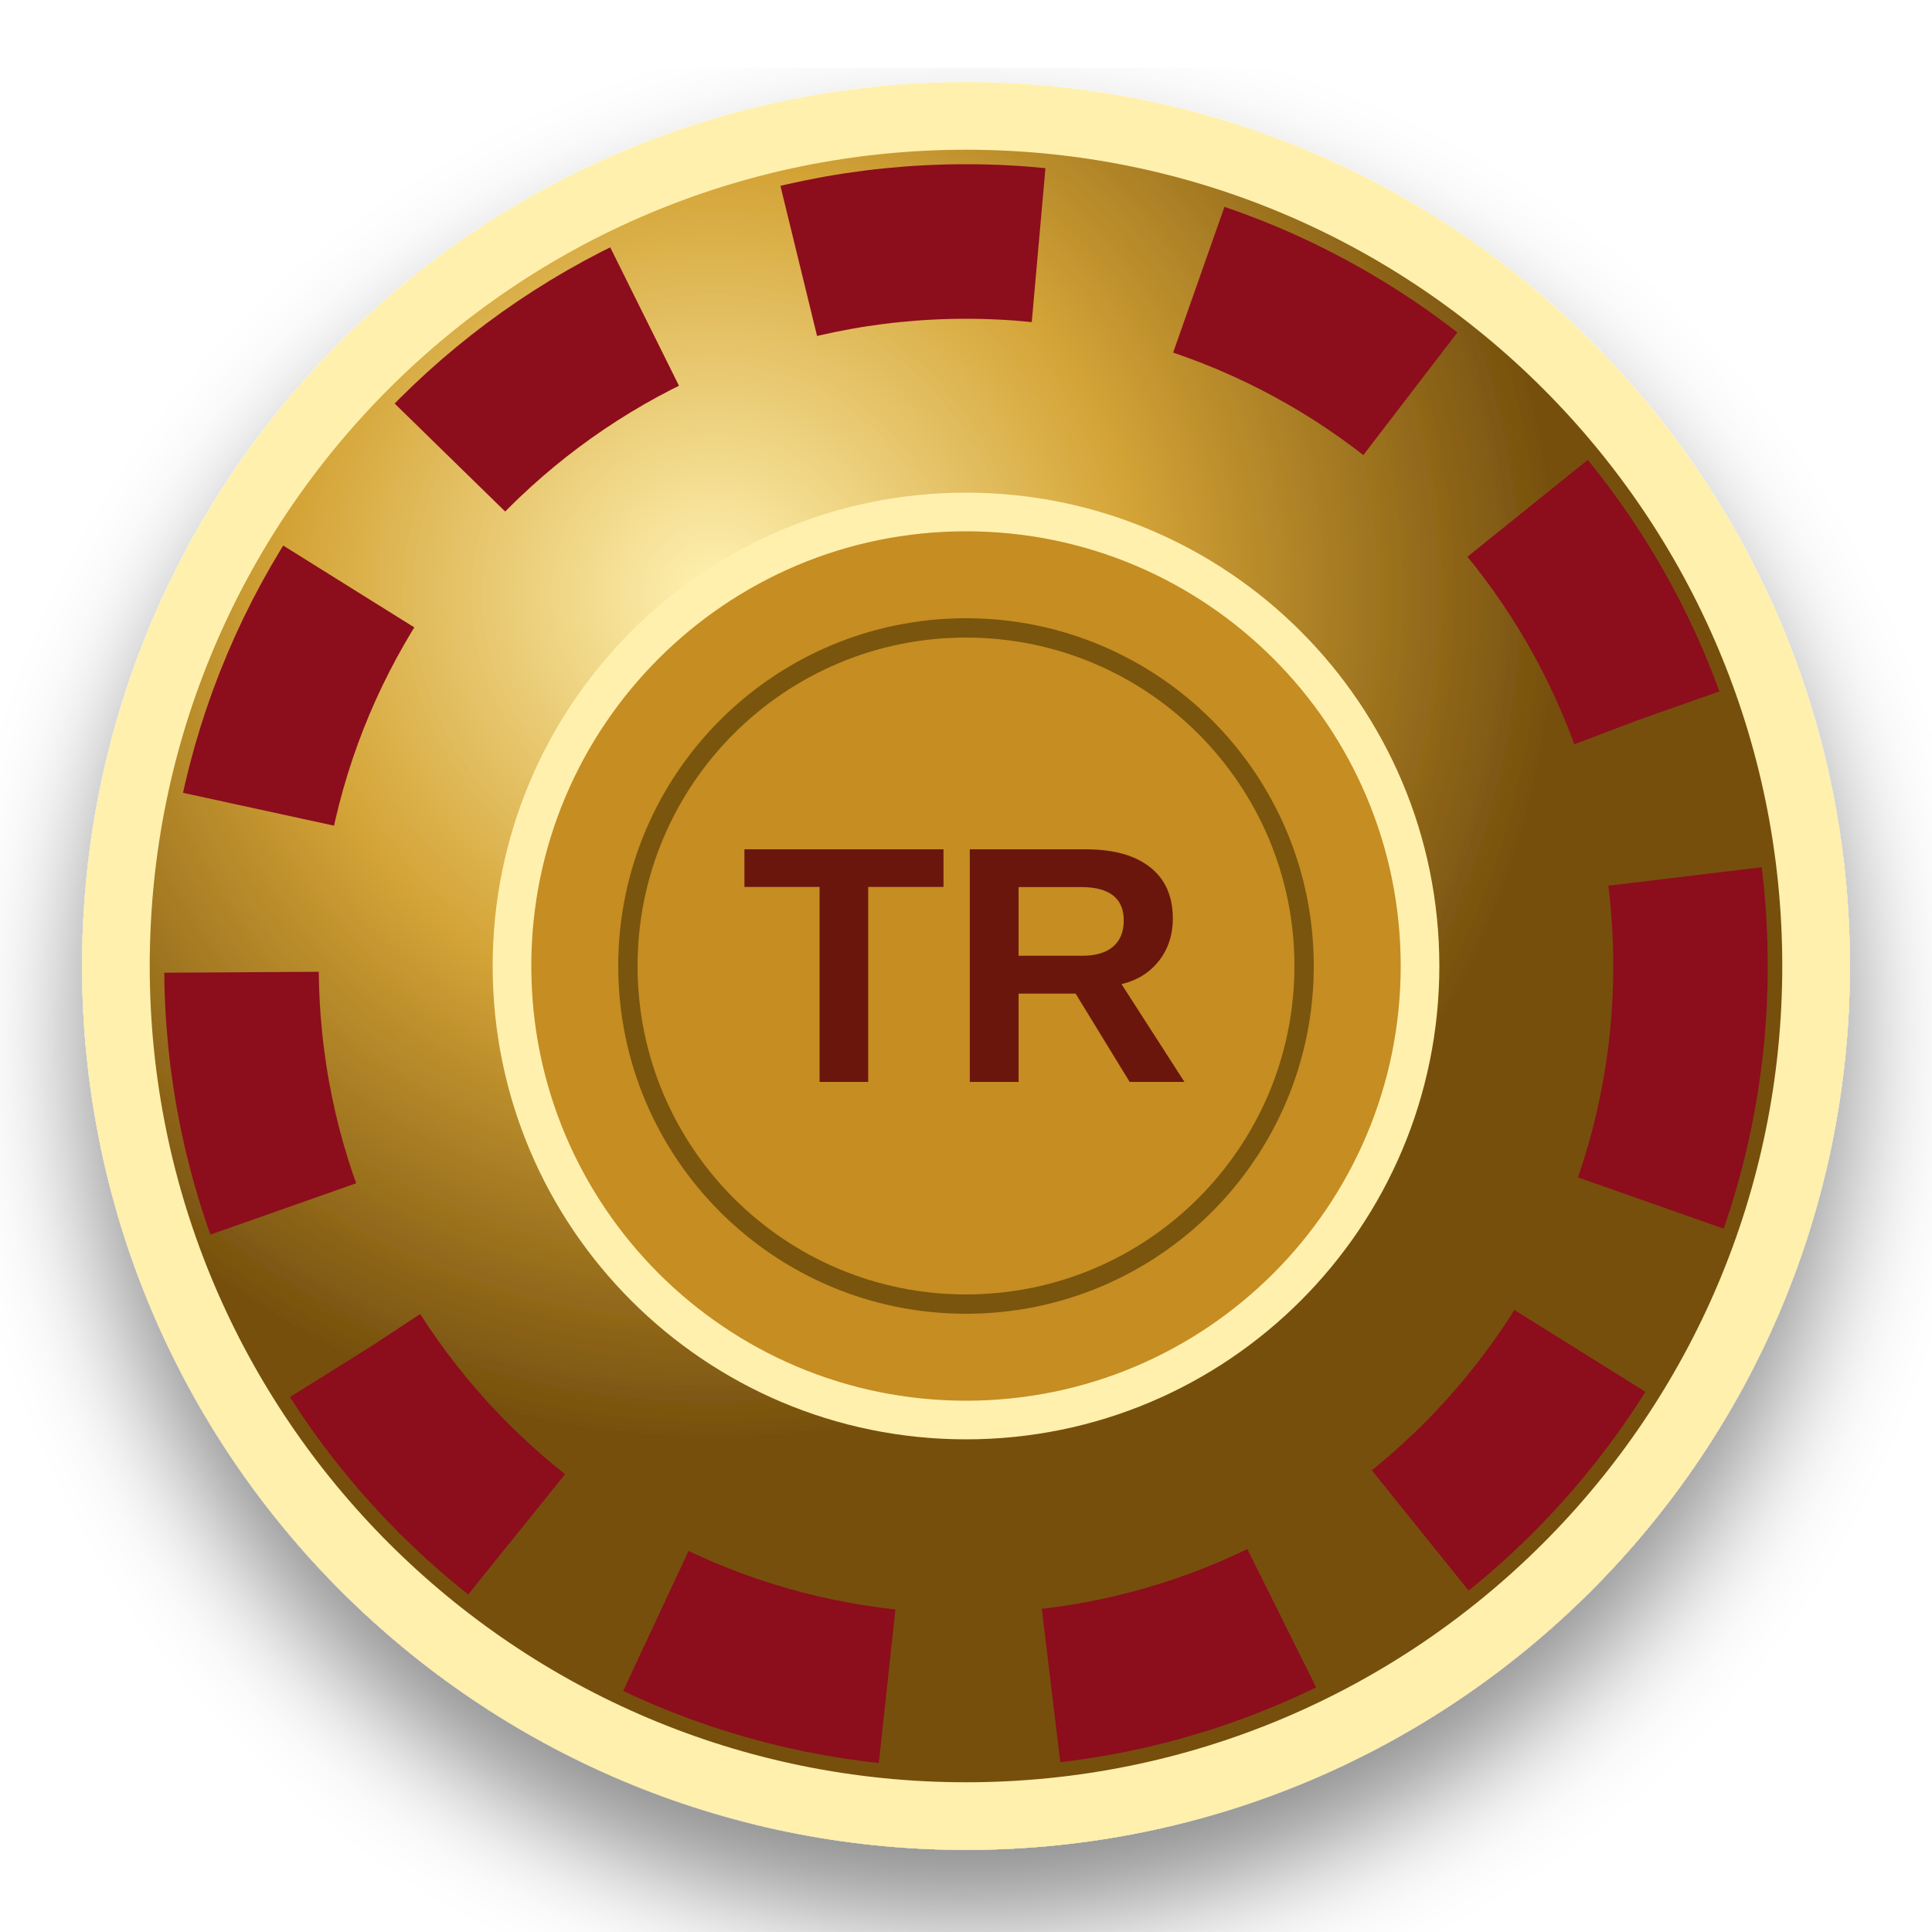
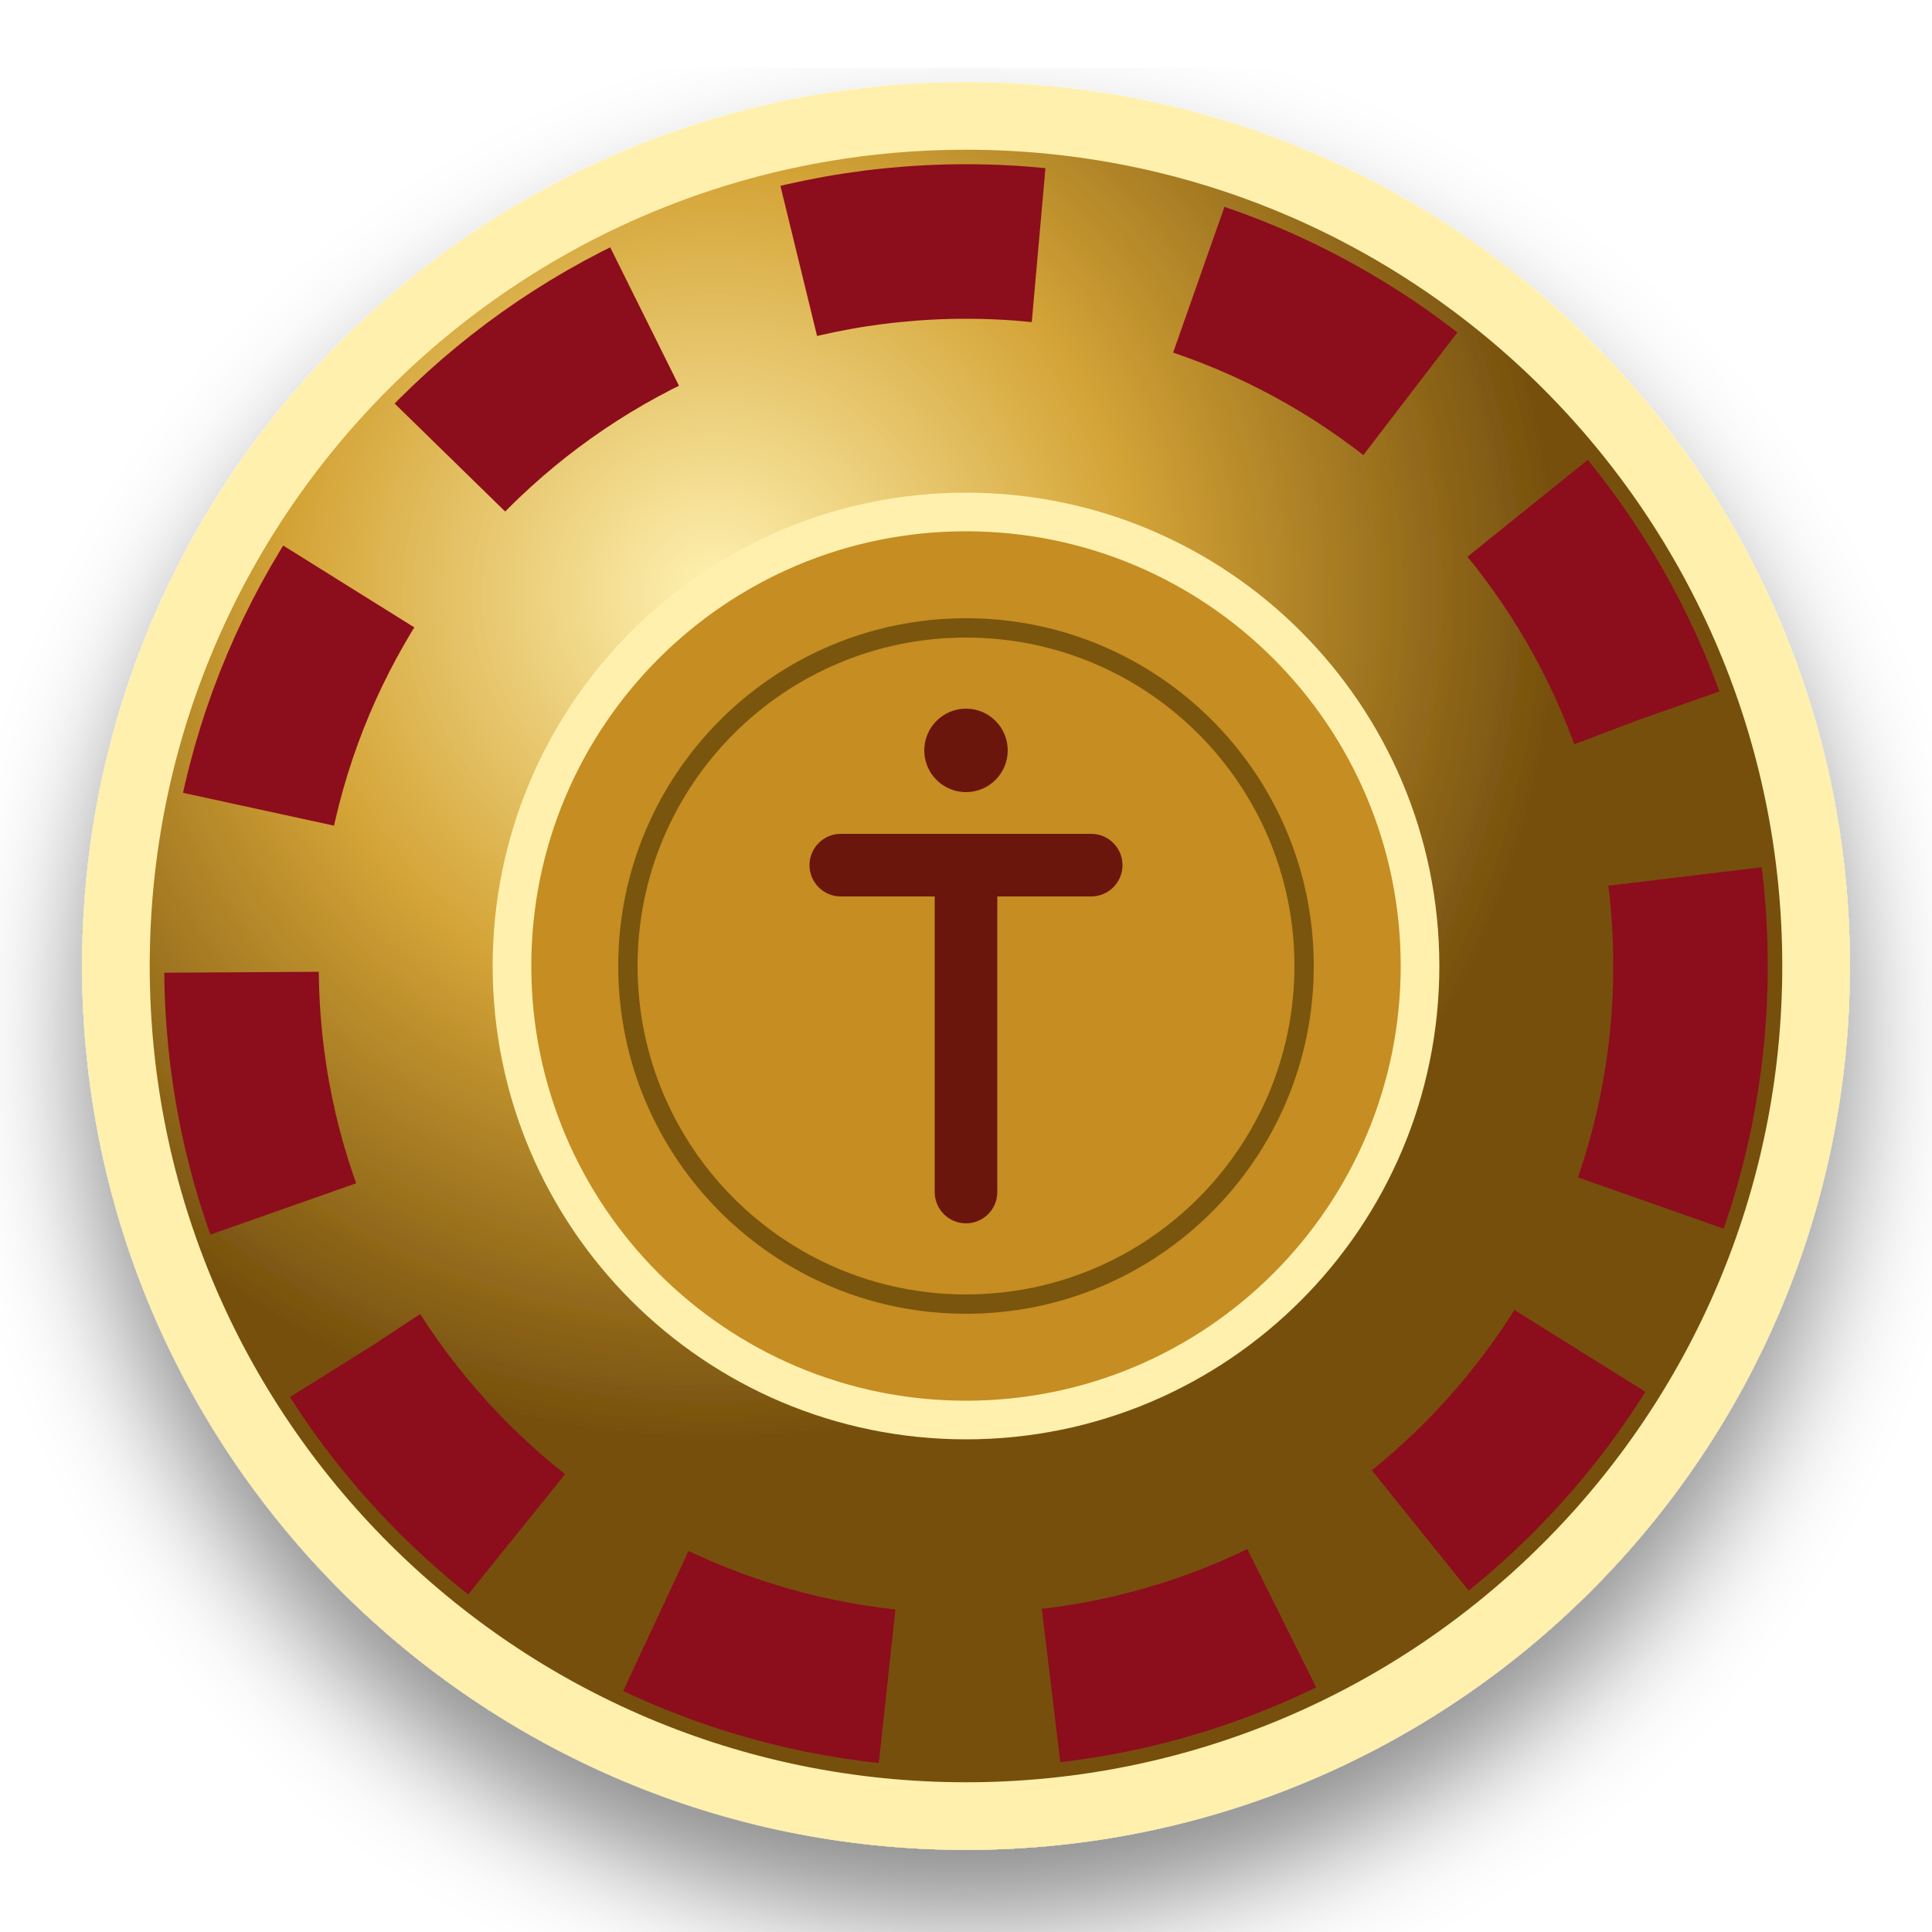
<svg xmlns="http://www.w3.org/2000/svg" viewBox="0 0 200 200">
  <defs>
    <radialGradient id="a" cx="35%" cy="28%">
      <stop stop-color="#fff2b2" />
      <stop offset=".5" stop-color="#d4a437" />
      <stop offset="1" stop-color="#76500e" />
    </radialGradient>
    <filter id="s">
      <feDropShadow dx="0" dy="7" stdDeviation="6" flood-opacity=".45" />
    </filter>
  </defs>
  <g filter="url(#s)">
    <circle cx="100" cy="100" r="88" fill="url(#a)" stroke="#fff0ad" stroke-width="7" />
    <g stroke="#8c111e" stroke-width="16" stroke-dasharray="25 17">
      <circle cx="100" cy="100" r="75" fill="none" />
    </g>
    <circle cx="100" cy="100" r="47" fill="#c58d20" stroke="#fff0ad" stroke-width="4" />
    <circle cx="100" cy="100" r="35" fill="none" stroke="#7a5410" stroke-width="2" />
-     <text x="100" y="112" text-anchor="middle" font-family="Arial,sans-serif" font-size="35" font-weight="800" fill="#6b170f">TR</text>
+     <g transform="translate(71.2 71.2) scale(.36)" fill="#6b170f">
+       <circle cx="80" cy="18" r="12" />
+       <rect x="35" y="42" width="90" height="18" rx="9" />
+       <rect x="71" y="42" width="18" height="112" rx="9" />
+     </g>
  </g>
</svg>
